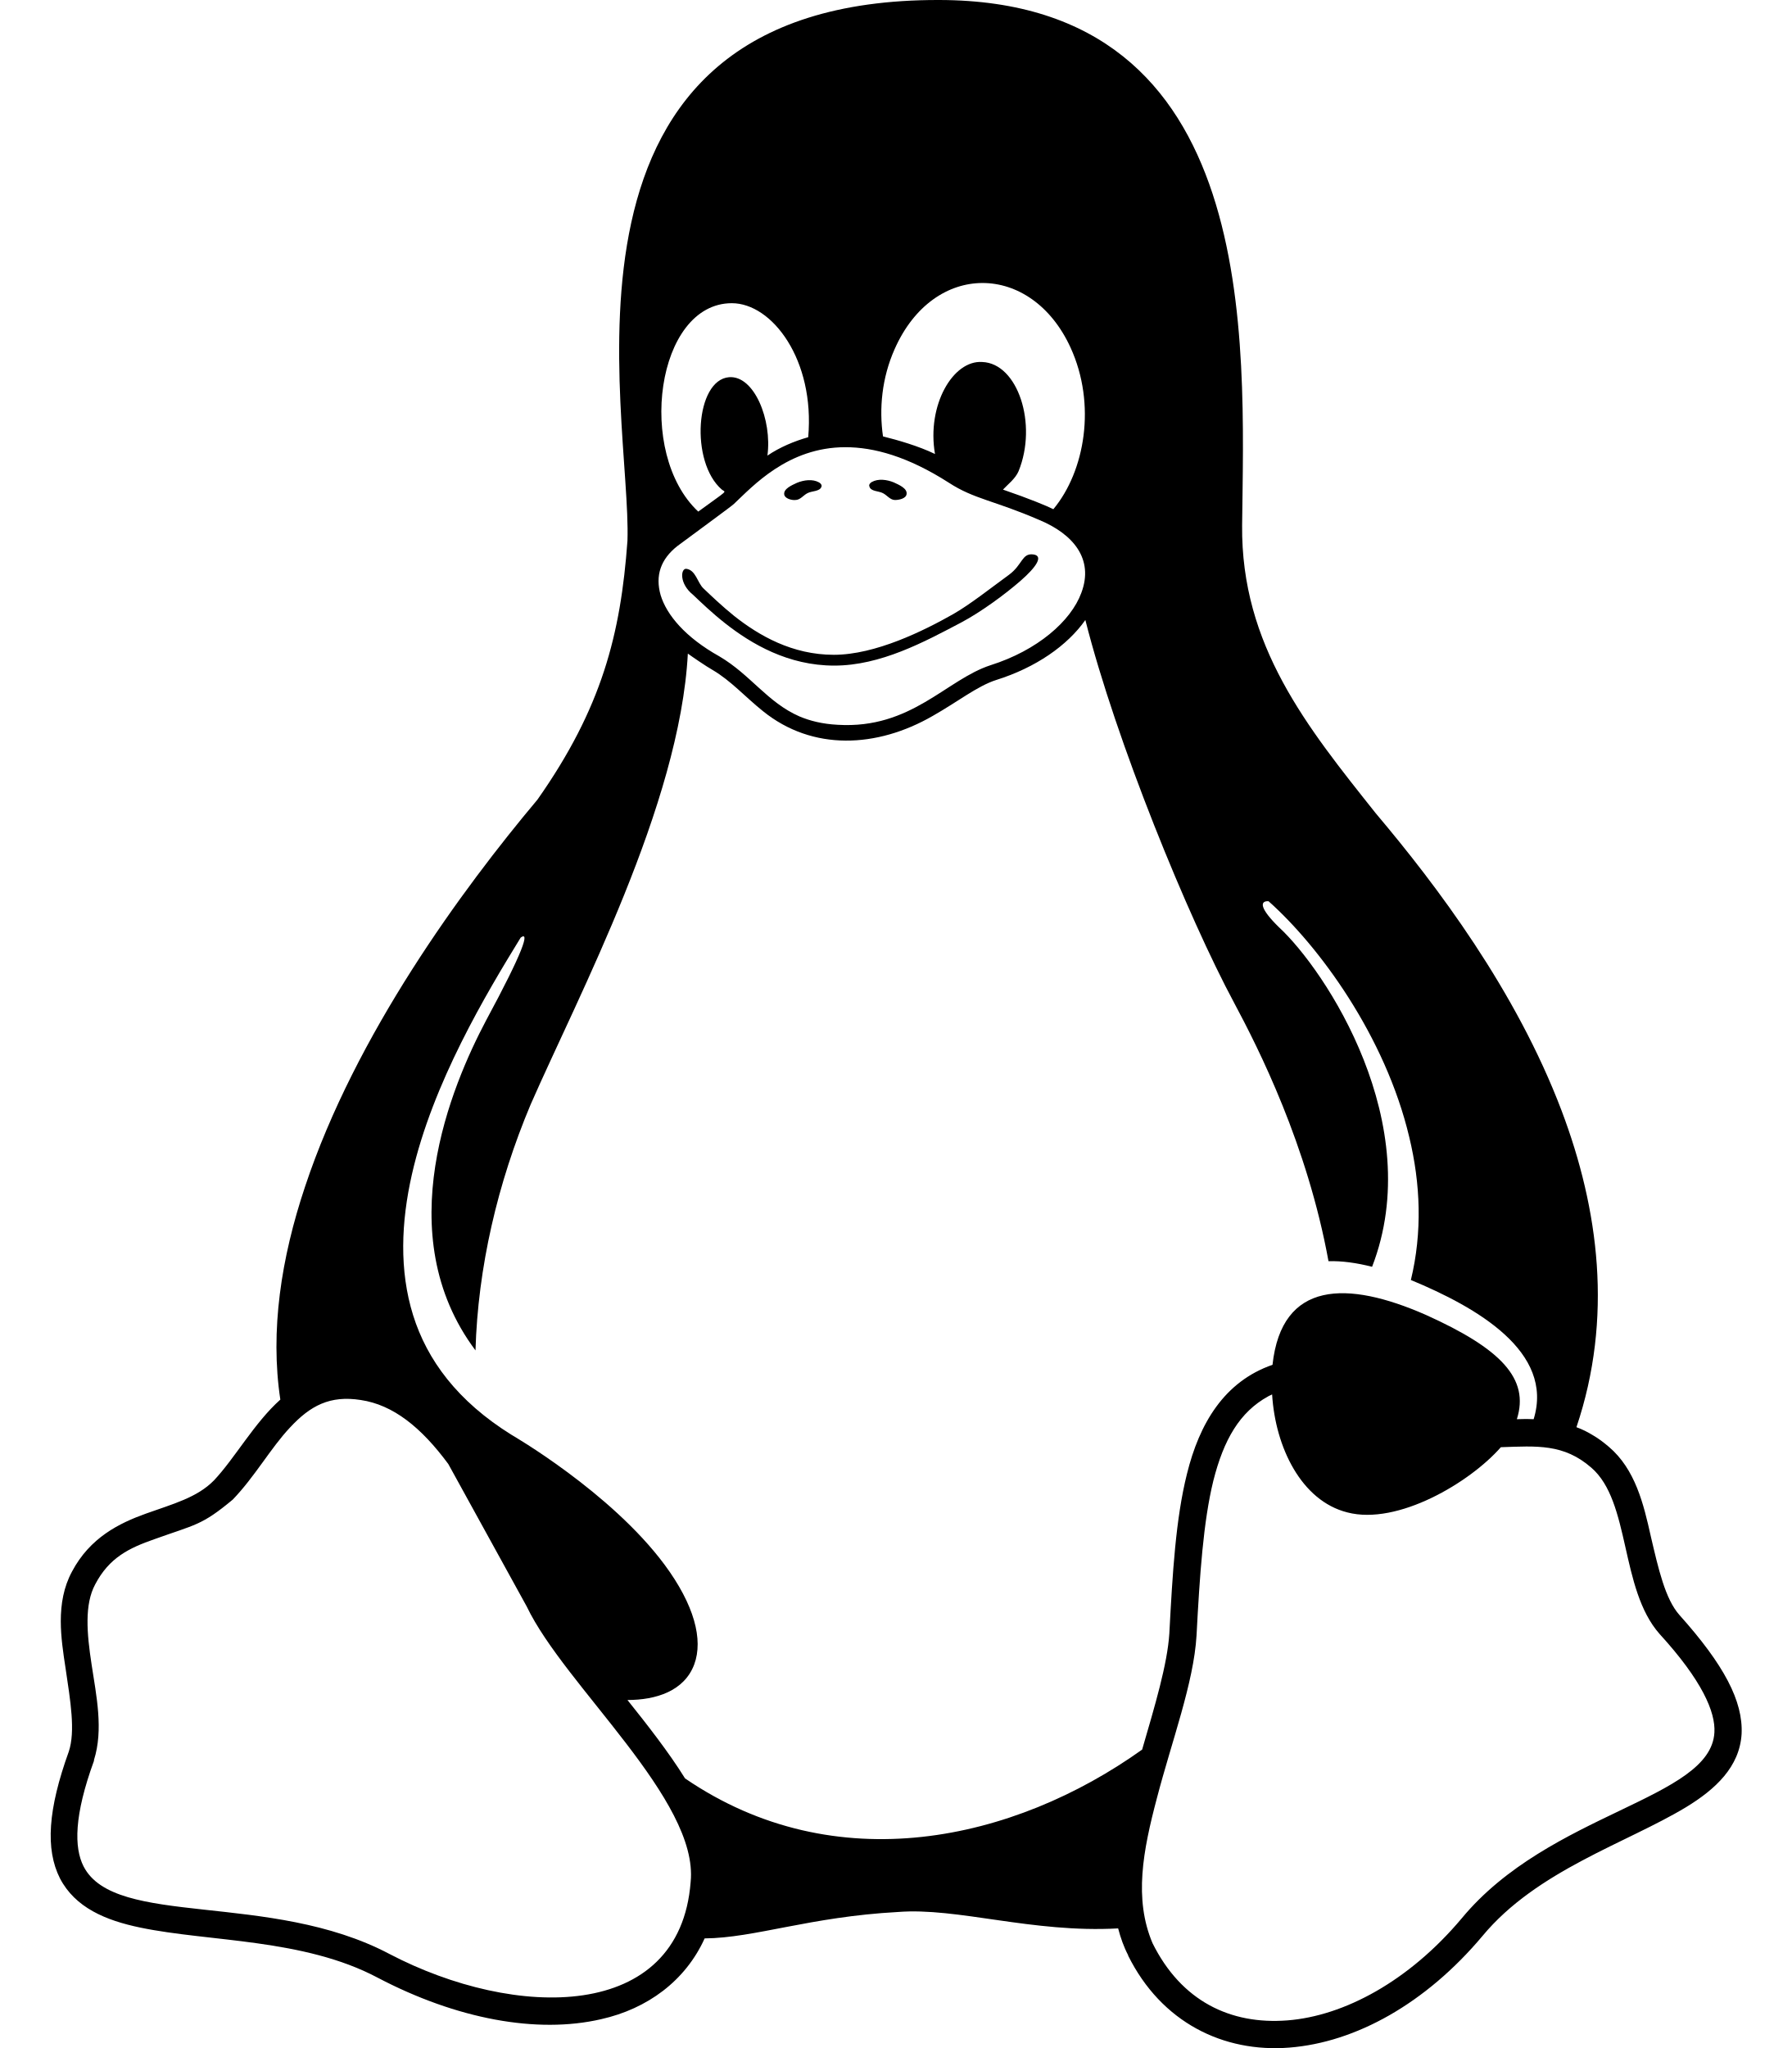
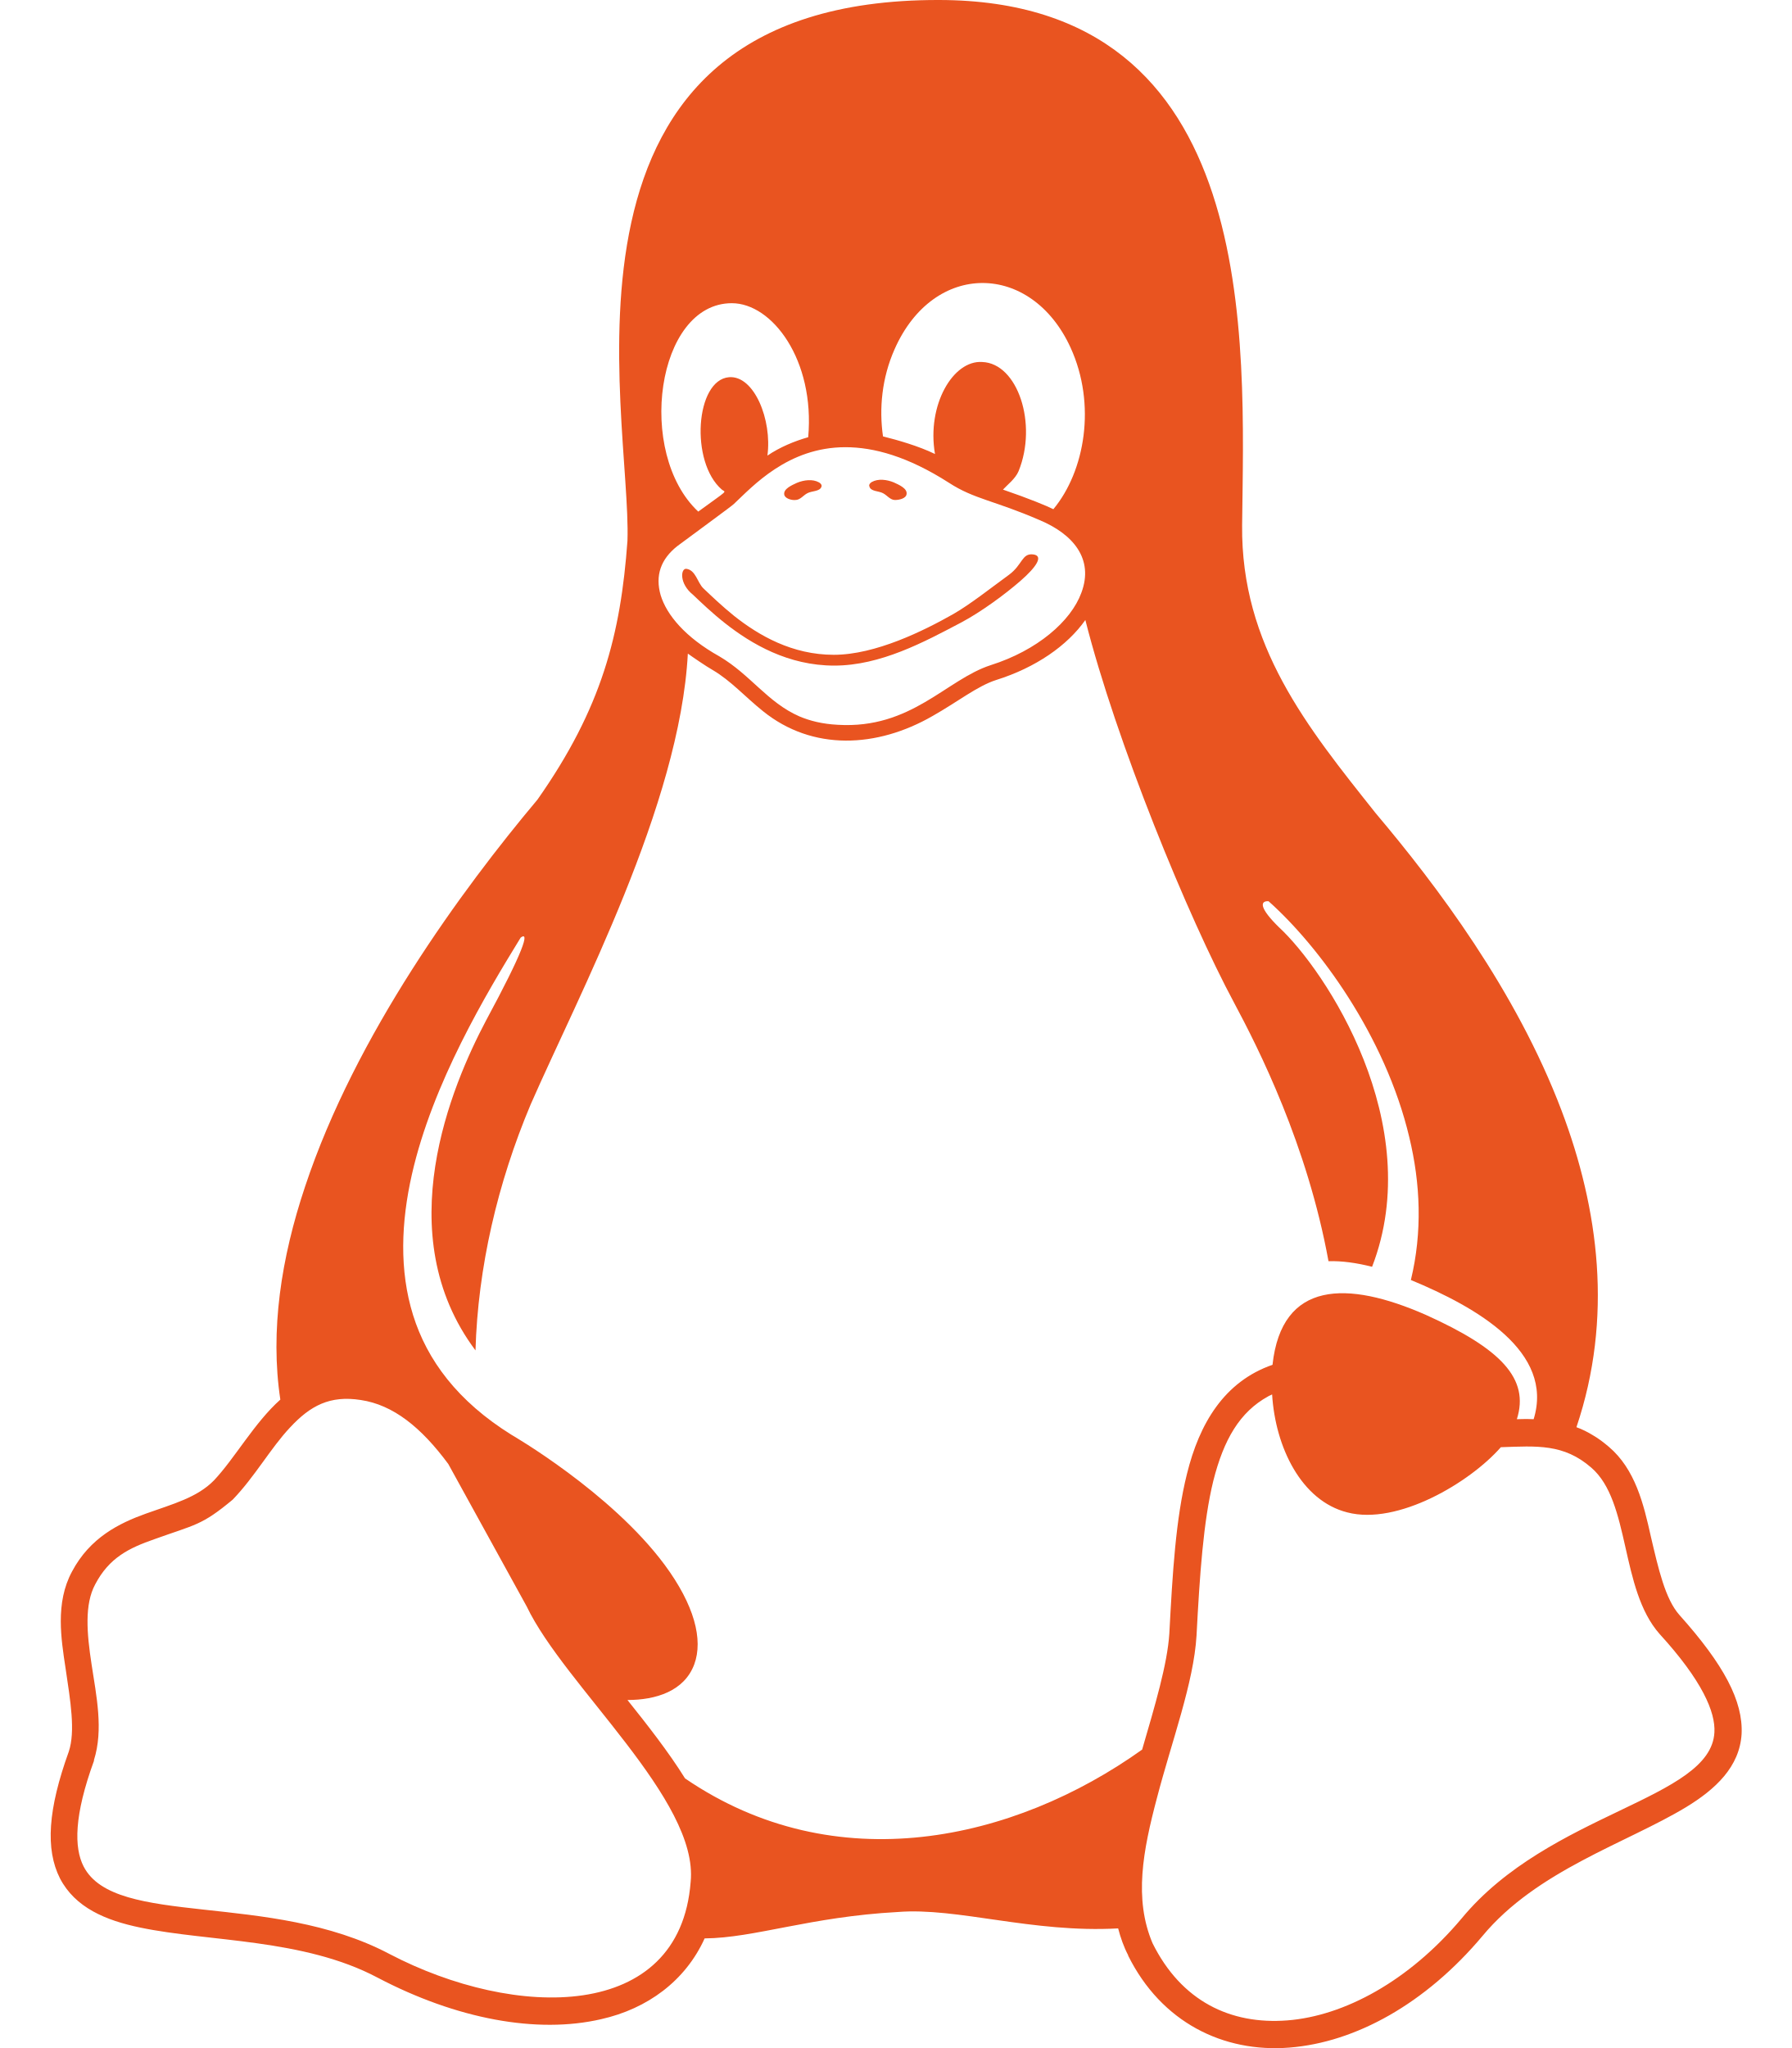
<svg xmlns="http://www.w3.org/2000/svg" viewBox="0 0 448 512">
-   <path d="M220.8 123.3c1 .5 1.8 1.7 3 1.7 1.1 0 2.8-.4 2.9-1.5.2-1.4-1.9-2.3-3.2-2.9-1.7-.7-3.9-1-5.5-.1-.4.2-.8.7-.6 1.1.3 1.3 2.3 1.1 3.4 1.7zm-21.9 1.7c1.2 0 2-1.2 3-1.7 1.1-.6 3.1-.4 3.5-1.6.2-.4-.2-.9-.6-1.1-1.6-.9-3.8-.6-5.5.1-1.3.6-3.4 1.5-3.2 2.9.1 1 1.8 1.5 2.8 1.4zM420 403.8c-3.6-4-5.3-11.6-7.2-19.7-1.8-8.1-3.9-16.8-10.5-22.4-1.3-1.1-2.6-2.1-4-2.9-1.3-.8-2.7-1.5-4.1-2 9.2-27.3 5.6-54.5-3.7-79.1-11.4-30.1-31.3-56.4-46.5-74.4-17.1-21.5-33.7-41.9-33.4-72C311.1 85.4 315.7.1 234.8 0 132.4-.2 158 103.4 156.9 135.2c-1.7 23.4-6.4 41.8-22.5 64.7-18.9 22.5-45.5 58.8-58.1 96.7-6 17.9-8.8 36.1-6.2 53.3-6.5 5.8-11.4 14.7-16.6 20.2-4.2 4.3-10.3 5.9-17 8.3s-14 6-18.5 14.5c-2.1 3.9-2.8 8.1-2.8 12.4 0 3.9.6 7.9 1.2 11.8 1.2 8.1 2.5 15.7.8 20.8-5.2 14.4-5.9 24.4-2.2 31.7 3.8 7.3 11.4 10.5 20.1 12.3 17.3 3.6 40.8 2.7 59.3 12.5 19.8 10.4 39.9 14.1 55.9 10.4 11.6-2.6 21.1-9.6 25.9-20.2 12.5-.1 26.3-5.4 48.3-6.6 14.9-1.2 33.6 5.3 55.1 4.1.6 2.3 1.4 4.6 2.5 6.7v.1c8.3 16.7 23.8 24.3 40.3 23 16.6-1.3 34.1-11 48.3-27.9 13.6-16.4 36-23.2 50.9-32.2 7.4-4.5 13.4-10.1 13.9-18.3.4-8.2-4.4-17.3-15.5-29.7zM223.7 87.3c9.8-22.2 34.2-21.8 44-.4 6.5 14.2 3.6 30.9-4.3 40.4-1.6-.8-5.9-2.6-12.6-4.9 1.1-1.2 3.1-2.7 3.9-4.6 4.8-11.8-.2-27-9.1-27.3-7.3-.5-13.9 10.8-11.8 23-4.1-2-9.4-3.5-13-4.4-1-6.9-.3-14.6 2.9-21.8zM183 75.8c10.1 0 20.8 14.2 19.1 33.5-3.5 1-7.1 2.5-10.2 4.6 1.2-8.9-3.3-20.1-9.6-19.6-8.4.7-9.8 21.2-1.8 28.1 1 .8 1.9-.2-5.9 5.5-15.6-14.6-10.5-52.1 8.4-52.1zm-13.6 60.7c6.2-4.6 13.6-10 14.1-10.5 4.7-4.4 13.5-14.2 27.9-14.2 7.1 0 15.6 2.3 25.9 8.9 6.3 4.1 11.3 4.4 22.6 9.3 8.4 3.5 13.7 9.7 10.5 18.2-2.6 7.1-11 14.4-22.7 18.1-11.1 3.6-19.8 16-38.2 14.9-3.9-.2-7-1-9.6-2.1-8-3.5-12.2-10.4-20-15-8.6-4.8-13.2-10.4-14.7-15.3-1.4-4.9 0-9 4.2-12.3zm3.3 334c-2.7 35.1-43.9 34.4-75.3 18-29.9-15.8-68.6-6.5-76.5-21.9-2.4-4.7-2.4-12.7 2.6-26.4v-.2c2.4-7.6.6-16-.6-23.9-1.2-7.8-1.8-15 .9-20 3.5-6.7 8.5-9.1 14.8-11.3 10.3-3.7 11.8-3.4 19.6-9.9 5.5-5.7 9.5-12.9 14.3-18 5.1-5.5 10-8.1 17.7-6.9 8.1 1.2 15.1 6.8 21.9 16l19.6 35.6c9.5 19.9 43.1 48.4 41 68.9zm-1.4-25.9c-4.1-6.6-9.6-13.6-14.4-19.6 7.1 0 14.2-2.2 16.7-8.9 2.3-6.2 0-14.9-7.4-24.9-13.5-18.2-38.3-32.5-38.3-32.5-13.5-8.4-21.1-18.7-24.6-29.9s-3-23.3-.3-35.2c5.2-22.9 18.6-45.2 27.2-59.2 2.3-1.7.8 3.2-8.7 20.8-8.5 16.1-24.4 53.3-2.6 82.4.6-20.7 5.5-41.8 13.8-61.5 12-27.4 37.3-74.9 39.3-112.7 1.1.8 4.6 3.2 6.2 4.1 4.6 2.7 8.1 6.7 12.6 10.3 12.4 10 28.5 9.2 42.4 1.2 6.2-3.5 11.2-7.5 15.9-9 9.9-3.1 17.8-8.6 22.3-15 7.7 30.4 25.7 74.3 37.2 95.7 6.1 11.4 18.3 35.5 23.6 64.6 3.3-.1 7 .4 10.9 1.4 13.8-35.7-11.7-74.2-23.3-84.9-4.7-4.6-4.9-6.6-2.6-6.5 12.6 11.2 29.2 33.7 35.2 59 2.8 11.6 3.3 23.7.4 35.7 16.4 6.8 35.9 17.9 30.7 34.8-2.2-.1-3.2 0-4.2 0 3.2-10.1-3.9-17.6-22.8-26.1-19.6-8.6-36-8.6-38.3 12.5-12.1 4.2-18.3 14.7-21.4 27.3-2.8 11.2-3.6 24.7-4.4 39.9-.5 7.7-3.6 18-6.8 29-32.1 22.9-76.7 32.9-114.3 7.2zm257.4-11.5c-.9 16.8-41.2 19.9-63.2 46.5-13.2 15.7-29.4 24.4-43.6 25.5s-26.5-4.8-33.7-19.3c-4.7-11.1-2.4-23.1 1.1-36.3 3.7-14.2 9.2-28.8 9.9-40.6.8-15.2 1.7-28.5 4.2-38.7 2.6-10.3 6.6-17.2 13.7-21.1.3-.2.7-.3 1-.5.8 13.2 7.3 26.6 18.8 29.5 12.6 3.3 30.7-7.5 38.4-16.3 9-.3 15.7-.9 22.6 5.1 9.9 8.5 7.1 30.3 17.1 41.6 10.6 11.6 14 19.5 13.7 24.6zM173.3 148.7c2 1.9 4.7 4.5 8 7.1 6.6 5.2 15.8 10.6 27.3 10.6 11.6 0 22.5-5.9 31.8-10.8 4.9-2.6 10.9-7 14.8-10.4s5.9-6.3 3.1-6.6-2.6 2.6-6 5.1c-4.4 3.2-9.7 7.4-13.9 9.8-7.4 4.2-19.5 10.2-29.9 10.2s-18.7-4.8-24.9-9.7c-3.1-2.5-5.7-5-7.7-6.9-1.5-1.4-1.9-4.6-4.3-4.9-1.4-.1-1.8 3.7 1.7 6.5z" />
+   <g fill="#E95420">
+     <path d="M220.8 123.3c1 .5 1.8 1.7 3 1.7 1.1 0 2.8-.4 2.9-1.5.2-1.4-1.9-2.3-3.2-2.9-1.7-.7-3.9-1-5.5-.1-.4.2-.8.7-.6 1.1.3 1.3 2.3 1.1 3.4 1.7zm-21.9 1.7c1.2 0 2-1.2 3-1.7 1.1-.6 3.1-.4 3.5-1.6.2-.4-.2-.9-.6-1.1-1.6-.9-3.8-.6-5.5.1-1.3.6-3.4 1.5-3.2 2.9.1 1 1.8 1.5 2.8 1.4zM420 403.8c-3.6-4-5.3-11.6-7.2-19.7-1.8-8.1-3.9-16.8-10.5-22.4-1.3-1.1-2.6-2.1-4-2.9-1.3-.8-2.7-1.5-4.1-2 9.2-27.3 5.6-54.5-3.7-79.1-11.4-30.1-31.3-56.4-46.5-74.4-17.1-21.5-33.7-41.9-33.4-72C311.1 85.4 315.7.1 234.8 0 132.4-.2 158 103.4 156.9 135.2c-1.7 23.4-6.4 41.8-22.5 64.7-18.9 22.5-45.5 58.8-58.1 96.7-6 17.9-8.8 36.1-6.2 53.3-6.5 5.8-11.4 14.7-16.6 20.2-4.2 4.3-10.3 5.9-17 8.3s-14 6-18.5 14.5c-2.1 3.9-2.8 8.1-2.8 12.4 0 3.9.6 7.9 1.2 11.8 1.2 8.1 2.5 15.7.8 20.8-5.2 14.4-5.9 24.4-2.2 31.7 3.8 7.3 11.4 10.5 20.1 12.3 17.3 3.6 40.8 2.7 59.3 12.5 19.8 10.4 39.9 14.1 55.9 10.4 11.6-2.6 21.1-9.6 25.9-20.2 12.5-.1 26.3-5.4 48.3-6.6 14.9-1.2 33.6 5.3 55.1 4.1.6 2.3 1.4 4.6 2.5 6.7v.1c8.3 16.7 23.8 24.3 40.3 23 16.6-1.3 34.1-11 48.3-27.9 13.6-16.4 36-23.2 50.9-32.2 7.4-4.5 13.4-10.1 13.9-18.3.4-8.2-4.4-17.3-15.5-29.7zM223.7 87.3c9.8-22.2 34.2-21.8 44-.4 6.5 14.2 3.6 30.9-4.3 40.4-1.6-.8-5.9-2.6-12.6-4.9 1.1-1.2 3.1-2.7 3.9-4.6 4.8-11.8-.2-27-9.1-27.3-7.3-.5-13.9 10.8-11.8 23-4.1-2-9.4-3.5-13-4.4-1-6.9-.3-14.6 2.9-21.8zM183 75.8c10.1 0 20.8 14.2 19.1 33.5-3.5 1-7.1 2.5-10.2 4.6 1.2-8.9-3.3-20.1-9.6-19.6-8.4.7-9.8 21.2-1.8 28.1 1 .8 1.9-.2-5.9 5.5-15.6-14.6-10.5-52.1 8.4-52.1zm-13.6 60.7c6.2-4.6 13.6-10 14.1-10.5 4.7-4.4 13.5-14.2 27.9-14.2 7.1 0 15.6 2.3 25.9 8.9 6.3 4.1 11.3 4.4 22.6 9.3 8.4 3.5 13.7 9.7 10.5 18.2-2.6 7.1-11 14.4-22.7 18.1-11.1 3.6-19.8 16-38.2 14.9-3.9-.2-7-1-9.6-2.1-8-3.5-12.2-10.4-20-15-8.6-4.8-13.2-10.4-14.7-15.3-1.4-4.9 0-9 4.2-12.3zm3.3 334c-2.7 35.1-43.9 34.4-75.3 18-29.9-15.8-68.6-6.5-76.5-21.9-2.4-4.7-2.4-12.7 2.6-26.4v-.2c2.4-7.6.6-16-.6-23.9-1.2-7.8-1.8-15 .9-20 3.5-6.7 8.5-9.1 14.8-11.3 10.3-3.7 11.8-3.4 19.6-9.9 5.5-5.7 9.5-12.9 14.3-18 5.1-5.5 10-8.1 17.7-6.9 8.1 1.2 15.1 6.8 21.9 16l19.6 35.6c9.5 19.9 43.1 48.4 41 68.9zm-1.4-25.9c-4.1-6.6-9.6-13.6-14.4-19.6 7.1 0 14.2-2.2 16.7-8.9 2.3-6.2 0-14.9-7.4-24.9-13.5-18.2-38.3-32.5-38.3-32.5-13.5-8.4-21.1-18.7-24.6-29.9s-3-23.3-.3-35.2c5.2-22.9 18.6-45.2 27.2-59.2 2.3-1.7.8 3.2-8.7 20.8-8.5 16.1-24.4 53.3-2.6 82.4.6-20.7 5.5-41.8 13.8-61.5 12-27.4 37.3-74.9 39.3-112.7 1.1.8 4.6 3.2 6.2 4.1 4.6 2.7 8.1 6.7 12.6 10.3 12.4 10 28.5 9.2 42.4 1.2 6.2-3.5 11.2-7.5 15.9-9 9.9-3.1 17.8-8.6 22.3-15 7.7 30.4 25.7 74.3 37.2 95.7 6.1 11.4 18.3 35.5 23.6 64.6 3.3-.1 7 .4 10.9 1.4 13.8-35.7-11.7-74.2-23.3-84.9-4.7-4.6-4.9-6.6-2.6-6.5 12.6 11.2 29.2 33.7 35.2 59 2.8 11.6 3.3 23.7.4 35.7 16.4 6.8 35.9 17.9 30.7 34.8-2.2-.1-3.2 0-4.2 0 3.2-10.1-3.9-17.6-22.8-26.1-19.6-8.6-36-8.6-38.3 12.5-12.1 4.2-18.3 14.7-21.4 27.3-2.8 11.2-3.6 24.7-4.4 39.9-.5 7.7-3.6 18-6.8 29-32.1 22.9-76.7 32.9-114.3 7.2zm257.4-11.5c-.9 16.8-41.2 19.9-63.2 46.5-13.2 15.7-29.4 24.4-43.6 25.5s-26.5-4.8-33.7-19.3c-4.7-11.1-2.4-23.1 1.1-36.3 3.7-14.2 9.2-28.8 9.9-40.6.8-15.2 1.7-28.5 4.2-38.7 2.6-10.3 6.6-17.2 13.7-21.1.3-.2.7-.3 1-.5.8 13.2 7.3 26.6 18.8 29.5 12.6 3.3 30.7-7.5 38.4-16.3 9-.3 15.7-.9 22.6 5.1 9.9 8.5 7.1 30.3 17.1 41.6 10.6 11.6 14 19.5 13.7 24.6zM173.3 148.7c2 1.9 4.7 4.5 8 7.1 6.6 5.2 15.8 10.6 27.3 10.6 11.6 0 22.5-5.9 31.8-10.8 4.9-2.6 10.9-7 14.8-10.4s5.9-6.3 3.1-6.6-2.6 2.6-6 5.1c-4.4 3.2-9.7 7.4-13.9 9.8-7.4 4.2-19.5 10.2-29.9 10.2s-18.7-4.8-24.9-9.7c-3.1-2.5-5.7-5-7.7-6.9-1.5-1.4-1.9-4.6-4.3-4.9-1.4-.1-1.8 3.7 1.7 6.5z" />
+   </g>
</svg>
